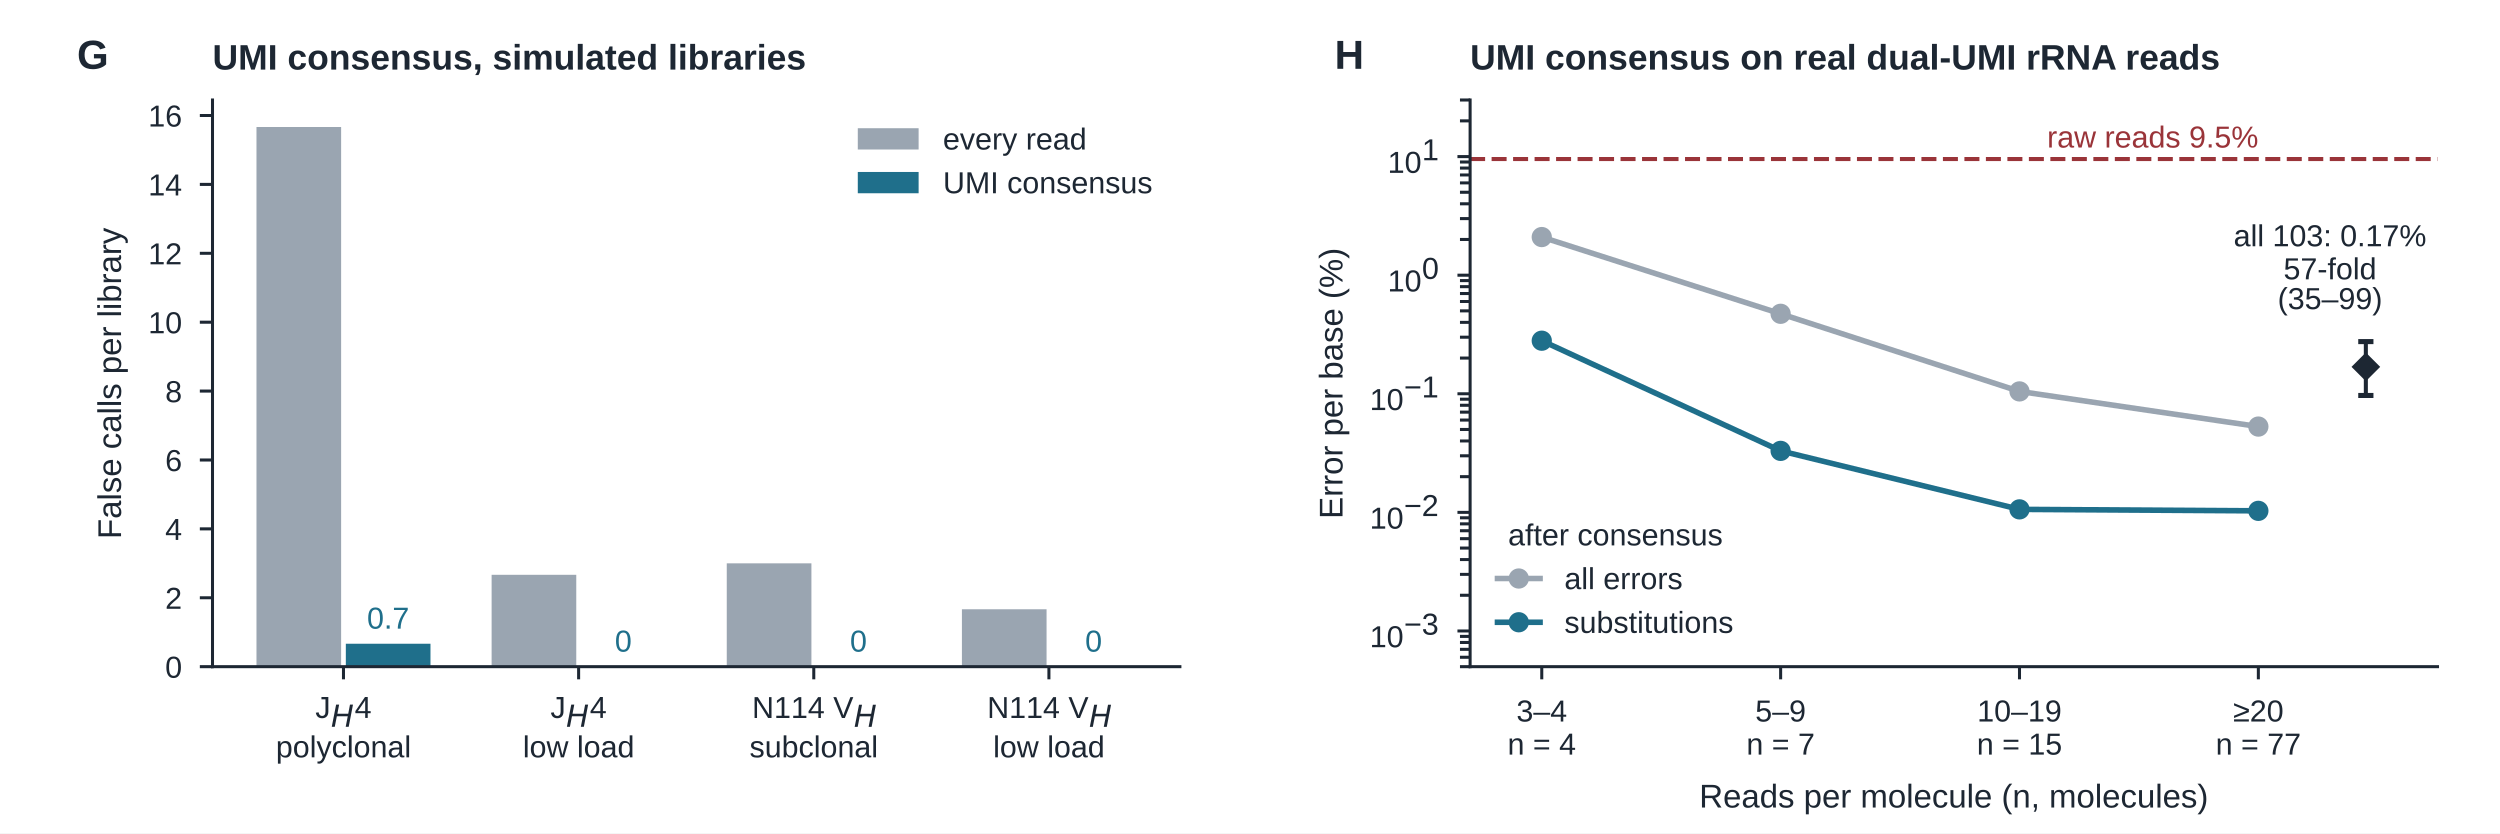
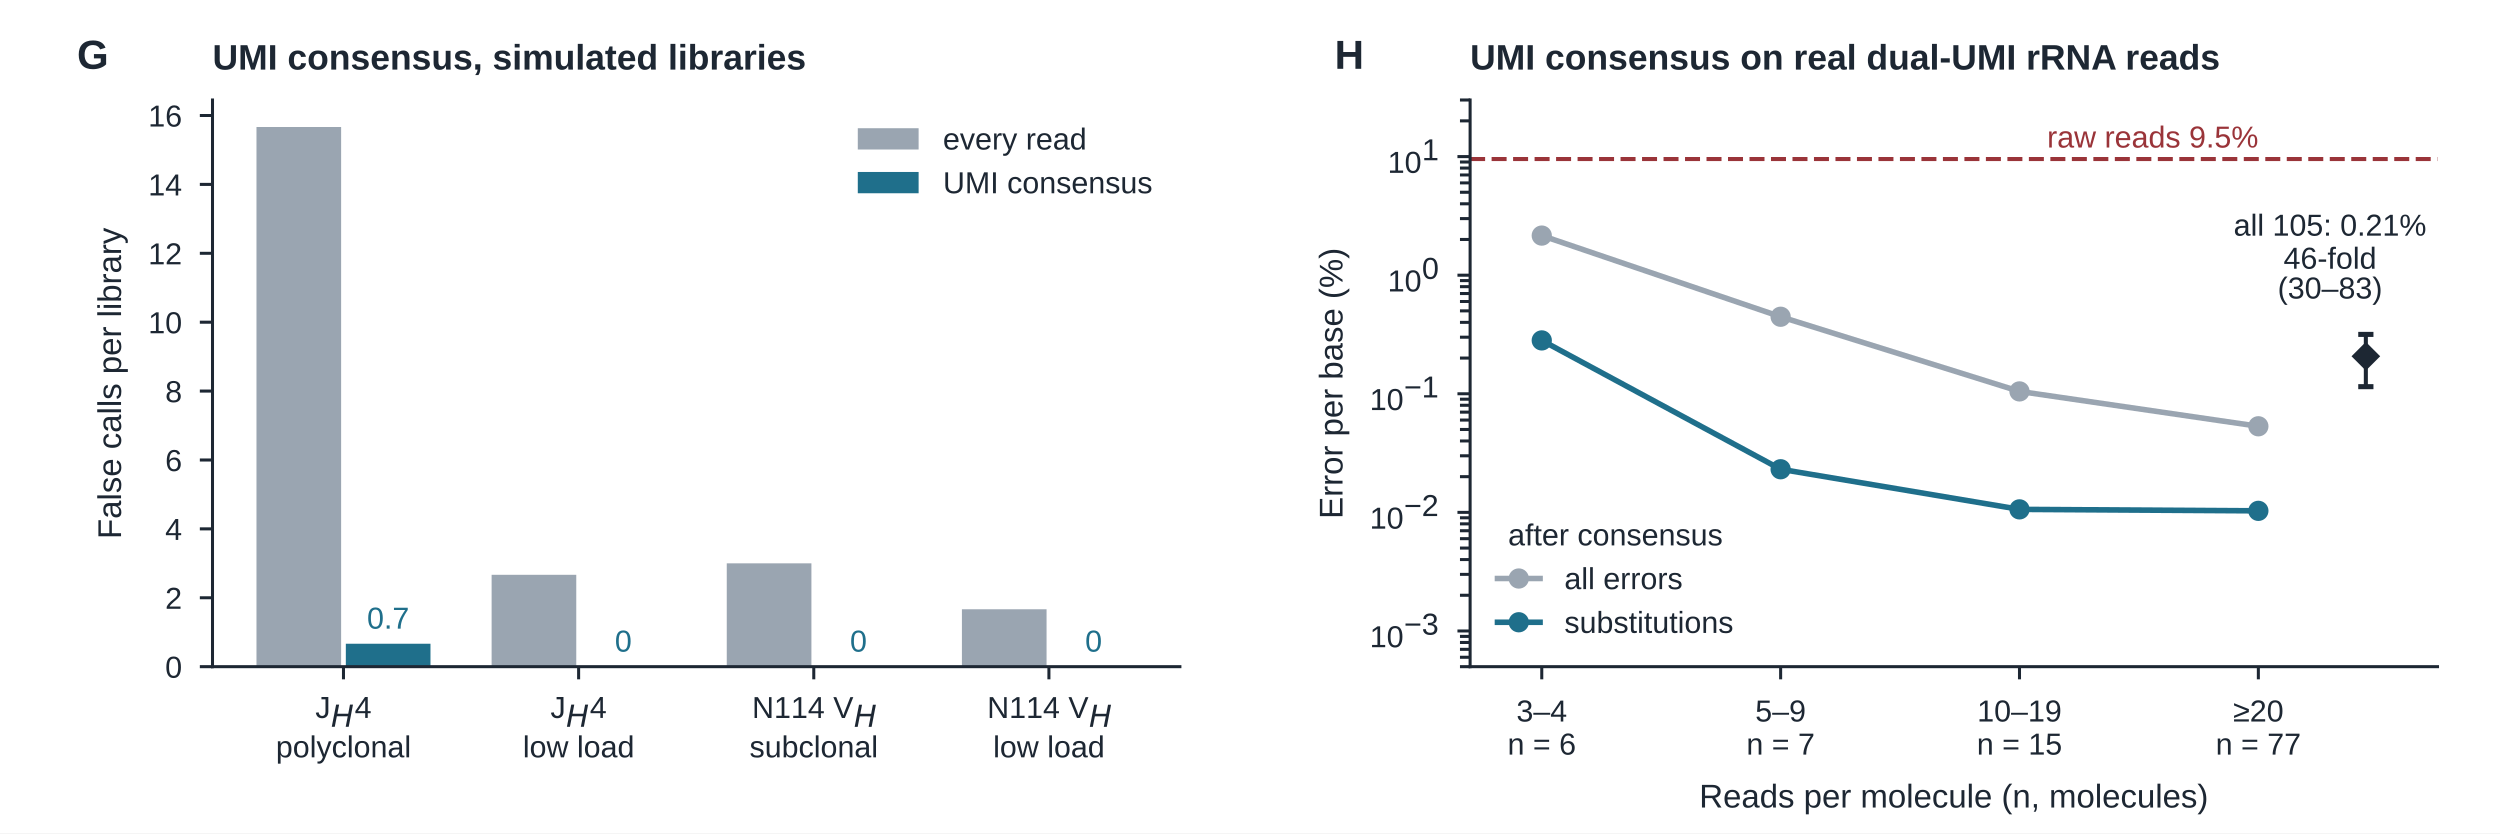
<svg xmlns="http://www.w3.org/2000/svg" xmlns:xlink="http://www.w3.org/1999/xlink" width="493.228pt" height="164.409pt" viewBox="0 0 493.228 164.409" version="1.1">
  <defs>
    <style type="text/css">*{stroke-linejoin: round; stroke-linecap: butt}</style>
  </defs>
  <g id="figure_1">
    <g id="patch_1">
      <path d="M 0 164.409  L 493.228 164.409  L 493.228 0  L 0 0  z " style="fill: #ffffff" />
    </g>
    <g id="axes_1">
      <g id="patch_2">
        <path d="M 41.924 131.528  L 232.782 131.528  L 232.782 19.729  L 41.924 19.729  z " style="fill: #ffffff" />
      </g>
      <g id="patch_3">
-         <path d="M 50.6 131.528  L 67.301 131.528  L 67.301 25.053  L 50.6 25.053  z " clip-path="url(#p002e57f817)" style="fill: #9aa5b1" />
+         <path d="M 50.6 131.528  L 67.301 131.528  L 67.301 25.053  L 50.6 25.053  z " clip-path="url(#pd4073fa8fd)" style="fill: #9aa5b1" />
      </g>
      <g id="patch_4">
-         <path d="M 96.992 131.528  L 113.693 131.528  L 113.693 113.404  L 96.992 113.404  z " clip-path="url(#p002e57f817)" style="fill: #9aa5b1" />
+         <path d="M 96.992 131.528  L 113.693 131.528  L 113.693 113.404  L 96.992 113.404  z " clip-path="url(#pd4073fa8fd)" style="fill: #9aa5b1" />
      </g>
      <g id="patch_5">
-         <path d="M 143.384 131.528  L 160.086 131.528  L 160.086 111.139  L 143.384 111.139  z " clip-path="url(#p002e57f817)" style="fill: #9aa5b1" />
+         <path d="M 143.384 131.528  L 160.086 131.528  L 160.086 111.139  L 143.384 111.139  z " clip-path="url(#pd4073fa8fd)" style="fill: #9aa5b1" />
      </g>
      <g id="patch_6">
-         <path d="M 189.777 131.528  L 206.478 131.528  L 206.478 120.2  L 189.777 120.2  z " clip-path="url(#p002e57f817)" style="fill: #9aa5b1" />
+         <path d="M 189.777 131.528  L 206.478 131.528  L 206.478 120.2  L 189.777 120.2  z " clip-path="url(#pd4073fa8fd)" style="fill: #9aa5b1" />
      </g>
      <g id="patch_7">
-         <path d="M 68.229 131.528  L 84.93 131.528  L 84.93 126.997  L 68.229 126.997  z " clip-path="url(#p002e57f817)" style="fill: #1f6f8b" />
+         <path d="M 68.229 131.528  L 84.93 131.528  L 84.93 126.997  L 68.229 126.997  z " clip-path="url(#pd4073fa8fd)" style="fill: #1f6f8b" />
      </g>
      <g id="patch_8">
-         <path d="M 114.621 131.528  L 131.322 131.528  L 131.322 131.528  L 114.621 131.528  z " clip-path="url(#p002e57f817)" style="fill: #1f6f8b" />
+         <path d="M 114.621 131.528  L 131.322 131.528  L 131.322 131.528  L 114.621 131.528  z " clip-path="url(#pd4073fa8fd)" style="fill: #1f6f8b" />
      </g>
      <g id="patch_9">
-         <path d="M 161.013 131.528  L 177.715 131.528  L 177.715 131.528  L 161.013 131.528  z " clip-path="url(#p002e57f817)" style="fill: #1f6f8b" />
+         <path d="M 161.013 131.528  L 177.715 131.528  L 177.715 131.528  L 161.013 131.528  z " clip-path="url(#pd4073fa8fd)" style="fill: #1f6f8b" />
      </g>
      <g id="patch_10">
-         <path d="M 207.406 131.528  L 224.107 131.528  L 224.107 131.528  L 207.406 131.528  z " clip-path="url(#p002e57f817)" style="fill: #1f6f8b" />
+         <path d="M 207.406 131.528  L 224.107 131.528  L 224.107 131.528  L 207.406 131.528  z " clip-path="url(#pd4073fa8fd)" style="fill: #1f6f8b" />
      </g>
      <g id="matplotlib.axis_1">
        <g id="xtick_1">
          <g id="line2d_1">
            <defs>
-               <path id="me73ae3be91" d="M 0 0  L 0 2.5  " style="stroke: #1d2733; stroke-width: 0.6" />
+               <path id="m85300ca95c" d="M 0 0  L 0 2.5  " style="stroke: #1d2733; stroke-width: 0.6" />
            </defs>
            <g>
-               <use xlink:href="#me73ae3be91" x="67.765" y="131.528" style="fill: #1d2733; stroke: #1d2733; stroke-width: 0.6" />
+               <use xlink:href="#m85300ca95c" x="67.765" y="131.528" style="fill: #1d2733; stroke: #1d2733; stroke-width: 0.6" />
            </g>
          </g>
          <g id="text_1">
            <g style="fill: #1d2733" transform="translate(62.21492 142.3454)">
              <text>
                <tspan x="0" y="-0.703" style="font-size: 6px; font-family: 'Arial'; fill: #1d2733">J</tspan>
                <tspan x="7.758" y="-0.703" style="font-size: 6px; font-family: 'Arial'; fill: #1d2733">4</tspan>
                <tspan x="3.082" y="1.047" style="font-style: oblique; font-size: 6px; font-family: 'DejaVu Sans'; fill: #1d2733">H</tspan>
              </text>
            </g>
            <text style="font-size: 6px; font-family: 'Arial'; fill: #1d2733" transform="translate(54.42383 149.413)">polyclonal</text>
          </g>
        </g>
        <g id="xtick_2">
          <g id="line2d_2">
            <g>
-               <use xlink:href="#me73ae3be91" x="114.157" y="131.528" style="fill: #1d2733; stroke: #1d2733; stroke-width: 0.6" />
+               <use xlink:href="#m85300ca95c" x="114.157" y="131.528" style="fill: #1d2733; stroke: #1d2733; stroke-width: 0.6" />
            </g>
          </g>
          <g id="text_2">
            <g style="fill: #1d2733" transform="translate(108.6072 142.3454)">
              <text>
                <tspan x="0" y="-0.703" style="font-size: 6px; font-family: 'Arial'; fill: #1d2733">J</tspan>
                <tspan x="7.758" y="-0.703" style="font-size: 6px; font-family: 'Arial'; fill: #1d2733">4</tspan>
                <tspan x="3.082" y="1.047" style="font-style: oblique; font-size: 6px; font-family: 'DejaVu Sans'; fill: #1d2733">H</tspan>
              </text>
            </g>
            <text style="font-size: 6px; font-family: 'Arial'; fill: #1d2733" transform="translate(103.151 149.413)">low load</text>
          </g>
        </g>
        <g id="xtick_3">
          <g id="line2d_3">
            <g>
-               <use xlink:href="#me73ae3be91" x="160.55" y="131.528" style="fill: #1d2733; stroke: #1d2733; stroke-width: 0.6" />
+               <use xlink:href="#m85300ca95c" x="160.55" y="131.528" style="fill: #1d2733; stroke: #1d2733; stroke-width: 0.6" />
            </g>
          </g>
          <g id="text_3">
            <g style="fill: #1d2733" transform="translate(148.3695 142.3454)">
              <text>
                <tspan x="0" y="-0.688" style="font-size: 6px; font-family: 'Arial'; fill: #1d2733">N</tspan>
                <tspan x="4.333" y="-0.688" style="font-size: 6px; font-family: 'Arial'; fill: #1d2733">1</tspan>
                <tspan x="7.67" y="-0.688" style="font-size: 6px; font-family: 'Arial'; fill: #1d2733">1</tspan>
                <tspan x="11.007" y="-0.688" style="font-size: 6px; font-family: 'Arial'; fill: #1d2733">4</tspan>
                <tspan x="14.344" y="-0.688" style="font-size: 6px; font-family: 'Arial'; fill: #1d2733"> </tspan>
                <tspan x="16.011" y="-0.688" style="font-size: 6px; font-family: 'Arial'; fill: #1d2733">V</tspan>
                <tspan x="20.095" y="1.062" style="font-style: oblique; font-size: 6px; font-family: 'DejaVu Sans'; fill: #1d2733">H</tspan>
              </text>
            </g>
            <text style="font-size: 6px; font-family: 'Arial'; fill: #1d2733" transform="translate(147.875 149.413)">subclonal</text>
          </g>
        </g>
        <g id="xtick_4">
          <g id="line2d_4">
            <g>
-               <use xlink:href="#me73ae3be91" x="206.942" y="131.528" style="fill: #1d2733; stroke: #1d2733; stroke-width: 0.6" />
+               <use xlink:href="#m85300ca95c" x="206.942" y="131.528" style="fill: #1d2733; stroke: #1d2733; stroke-width: 0.6" />
            </g>
          </g>
          <g id="text_4">
            <g style="fill: #1d2733" transform="translate(194.7618 142.3454)">
              <text>
                <tspan x="0" y="-0.688" style="font-size: 6px; font-family: 'Arial'; fill: #1d2733">N</tspan>
                <tspan x="4.333" y="-0.688" style="font-size: 6px; font-family: 'Arial'; fill: #1d2733">1</tspan>
                <tspan x="7.67" y="-0.688" style="font-size: 6px; font-family: 'Arial'; fill: #1d2733">1</tspan>
                <tspan x="11.007" y="-0.688" style="font-size: 6px; font-family: 'Arial'; fill: #1d2733">4</tspan>
                <tspan x="14.344" y="-0.688" style="font-size: 6px; font-family: 'Arial'; fill: #1d2733"> </tspan>
                <tspan x="16.011" y="-0.688" style="font-size: 6px; font-family: 'Arial'; fill: #1d2733">V</tspan>
                <tspan x="20.095" y="1.062" style="font-style: oblique; font-size: 6px; font-family: 'DejaVu Sans'; fill: #1d2733">H</tspan>
              </text>
            </g>
            <text style="font-size: 6px; font-family: 'Arial'; fill: #1d2733" transform="translate(195.9356 149.413)">low load</text>
          </g>
        </g>
      </g>
      <g id="matplotlib.axis_2">
        <g id="ytick_1">
          <g id="line2d_5">
            <defs>
-               <path id="ma771c8dd0a" d="M 0 0  L -2.5 0  " style="stroke: #1d2733; stroke-width: 0.6" />
+               <path id="m0fcd0ff569" d="M 0 0  L -2.5 0  " style="stroke: #1d2733; stroke-width: 0.6" />
            </defs>
            <g>
-               <use xlink:href="#ma771c8dd0a" x="41.924" y="131.528" style="fill: #1d2733; stroke: #1d2733; stroke-width: 0.6" />
+               <use xlink:href="#m0fcd0ff569" x="41.924" y="131.528" style="fill: #1d2733; stroke: #1d2733; stroke-width: 0.6" />
            </g>
          </g>
          <g id="text_5">
            <text style="font-size: 6px; font-family: 'Arial'; text-anchor: end; fill: #1d2733" x="35.924" y="133.712" transform="rotate(-0 35.92441 133.7116)">0</text>
          </g>
        </g>
        <g id="ytick_2">
          <g id="line2d_6">
            <g>
-               <use xlink:href="#ma771c8dd0a" x="41.924" y="117.935" style="fill: #1d2733; stroke: #1d2733; stroke-width: 0.6" />
+               <use xlink:href="#m0fcd0ff569" x="41.924" y="117.935" style="fill: #1d2733; stroke: #1d2733; stroke-width: 0.6" />
            </g>
          </g>
          <g id="text_6">
            <text style="font-size: 6px; font-family: 'Arial'; text-anchor: end; fill: #1d2733" x="35.924" y="120.119" transform="rotate(-0 35.92441 120.1191)">2</text>
          </g>
        </g>
        <g id="ytick_3">
          <g id="line2d_7">
            <g>
-               <use xlink:href="#ma771c8dd0a" x="41.924" y="104.343" style="fill: #1d2733; stroke: #1d2733; stroke-width: 0.6" />
+               <use xlink:href="#m0fcd0ff569" x="41.924" y="104.343" style="fill: #1d2733; stroke: #1d2733; stroke-width: 0.6" />
            </g>
          </g>
          <g id="text_7">
            <text style="font-size: 6px; font-family: 'Arial'; text-anchor: end; fill: #1d2733" x="35.924" y="106.527" transform="rotate(-0 35.92441 106.5266)">4</text>
          </g>
        </g>
        <g id="ytick_4">
          <g id="line2d_8">
            <g>
-               <use xlink:href="#ma771c8dd0a" x="41.924" y="90.75" style="fill: #1d2733; stroke: #1d2733; stroke-width: 0.6" />
+               <use xlink:href="#m0fcd0ff569" x="41.924" y="90.75" style="fill: #1d2733; stroke: #1d2733; stroke-width: 0.6" />
            </g>
          </g>
          <g id="text_8">
            <text style="font-size: 6px; font-family: 'Arial'; text-anchor: end; fill: #1d2733" x="35.924" y="92.934" transform="rotate(-0 35.92441 92.9341)">6</text>
          </g>
        </g>
        <g id="ytick_5">
          <g id="line2d_9">
            <g>
-               <use xlink:href="#ma771c8dd0a" x="41.924" y="77.158" style="fill: #1d2733; stroke: #1d2733; stroke-width: 0.6" />
+               <use xlink:href="#m0fcd0ff569" x="41.924" y="77.158" style="fill: #1d2733; stroke: #1d2733; stroke-width: 0.6" />
            </g>
          </g>
          <g id="text_9">
            <text style="font-size: 6px; font-family: 'Arial'; text-anchor: end; fill: #1d2733" x="35.924" y="79.342" transform="rotate(-0 35.92441 79.34159)">8</text>
          </g>
        </g>
        <g id="ytick_6">
          <g id="line2d_10">
            <g>
-               <use xlink:href="#ma771c8dd0a" x="41.924" y="63.565" style="fill: #1d2733; stroke: #1d2733; stroke-width: 0.6" />
+               <use xlink:href="#m0fcd0ff569" x="41.924" y="63.565" style="fill: #1d2733; stroke: #1d2733; stroke-width: 0.6" />
            </g>
          </g>
          <g id="text_10">
            <text style="font-size: 6px; font-family: 'Arial'; text-anchor: end; fill: #1d2733" x="35.924" y="65.749" transform="rotate(-0 35.92441 65.74907)">10</text>
          </g>
        </g>
        <g id="ytick_7">
          <g id="line2d_11">
            <g>
-               <use xlink:href="#ma771c8dd0a" x="41.924" y="49.972" style="fill: #1d2733; stroke: #1d2733; stroke-width: 0.6" />
+               <use xlink:href="#m0fcd0ff569" x="41.924" y="49.972" style="fill: #1d2733; stroke: #1d2733; stroke-width: 0.6" />
            </g>
          </g>
          <g id="text_11">
            <text style="font-size: 6px; font-family: 'Arial'; text-anchor: end; fill: #1d2733" x="35.924" y="52.157" transform="rotate(-0 35.92441 52.15656)">12</text>
          </g>
        </g>
        <g id="ytick_8">
          <g id="line2d_12">
            <g>
-               <use xlink:href="#ma771c8dd0a" x="41.924" y="36.38" style="fill: #1d2733; stroke: #1d2733; stroke-width: 0.6" />
+               <use xlink:href="#m0fcd0ff569" x="41.924" y="36.38" style="fill: #1d2733; stroke: #1d2733; stroke-width: 0.6" />
            </g>
          </g>
          <g id="text_12">
            <text style="font-size: 6px; font-family: 'Arial'; text-anchor: end; fill: #1d2733" x="35.924" y="38.564" transform="rotate(-0 35.92441 38.56405)">14</text>
          </g>
        </g>
        <g id="ytick_9">
          <g id="line2d_13">
            <g>
-               <use xlink:href="#ma771c8dd0a" x="41.924" y="22.787" style="fill: #1d2733; stroke: #1d2733; stroke-width: 0.6" />
+               <use xlink:href="#m0fcd0ff569" x="41.924" y="22.787" style="fill: #1d2733; stroke: #1d2733; stroke-width: 0.6" />
            </g>
          </g>
          <g id="text_13">
            <text style="font-size: 6px; font-family: 'Arial'; text-anchor: end; fill: #1d2733" x="35.924" y="24.972" transform="rotate(-0 35.92441 24.97153)">16</text>
          </g>
        </g>
        <g id="text_14">
          <text style="font-size: 6.5px; font-family: 'Arial'; text-anchor: middle; fill: #1d2733" x="23.883" y="75.628" transform="rotate(-90 23.88324 75.62835)">False calls per library</text>
        </g>
      </g>
      <g id="patch_11">
        <path d="M 41.924 131.528  L 41.924 19.729  " style="fill: none; stroke: #1d2733; stroke-width: 0.6; stroke-linejoin: miter; stroke-linecap: square" />
      </g>
      <g id="patch_12">
        <path d="M 41.924 131.528  L 232.782 131.528  " style="fill: none; stroke: #1d2733; stroke-width: 0.6; stroke-linejoin: miter; stroke-linecap: square" />
      </g>
      <g id="text_15">
        <text style="font-size: 6px; font-family: 'Arial'; text-anchor: middle; fill: #1f6f8b" x="76.579" y="124.035" transform="rotate(-0 76.57946 124.035)">0.7</text>
      </g>
      <g id="text_16">
        <text style="font-size: 6px; font-family: 'Arial'; text-anchor: middle; fill: #1f6f8b" x="122.972" y="128.566" transform="rotate(-0 122.9718 128.5658)">0</text>
      </g>
      <g id="text_17">
        <text style="font-size: 6px; font-family: 'Arial'; text-anchor: middle; fill: #1f6f8b" x="169.364" y="128.566" transform="rotate(-0 169.3641 128.5658)">0</text>
      </g>
      <g id="text_18">
        <text style="font-size: 6px; font-family: 'Arial'; text-anchor: middle; fill: #1f6f8b" x="215.756" y="128.566" transform="rotate(-0 215.7564 128.5658)">0</text>
      </g>
      <g id="text_19">
        <text style="font-weight: 700; font-size: 8px; font-family: 'Arial'; text-anchor: start; fill: #1d2733" x="15.204" y="13.574" transform="rotate(-0 15.2043 13.5736)">G</text>
      </g>
      <g id="text_20">
        <text style="font-weight: 700; font-size: 7px; font-family: 'Arial'; text-anchor: start; fill: #1d2733" x="41.924" y="13.729" transform="rotate(-0 41.92441 13.72913)">UMI consensus, simulated libraries</text>
      </g>
      <g id="legend_1">
        <g id="patch_13">
          <path d="M 169.235 29.497  L 181.235 29.497  L 181.235 25.297  L 169.235 25.297  z " style="fill: #9aa5b1" />
        </g>
        <g id="text_21">
          <text style="font-size: 6px; font-family: 'Arial'; text-anchor: start; fill: #1d2733" x="186.035" y="29.497" transform="rotate(-0 186.0348 29.4973)">every read</text>
        </g>
        <g id="patch_14">
          <path d="M 169.235 38.128  L 181.235 38.128  L 181.235 33.928  L 169.235 33.928  z " style="fill: #1f6f8b" />
        </g>
        <g id="text_22">
          <text style="font-size: 6px; font-family: 'Arial'; text-anchor: start; fill: #1d2733" x="186.035" y="38.128" transform="rotate(-0 186.0348 38.12827)">UMI consensus</text>
        </g>
      </g>
    </g>
    <g id="axes_2">
      <g id="patch_15">
        <path d="M 290.04 131.528  L 480.898 131.528  L 480.898 19.729  L 290.04 19.729  z " style="fill: #ffffff" />
      </g>
      <g id="matplotlib.axis_3">
        <g id="xtick_5">
          <g id="line2d_14">
            <g>
-               <use xlink:href="#me73ae3be91" x="304.177" y="131.528" style="fill: #1d2733; stroke: #1d2733; stroke-width: 0.6" />
+               <use xlink:href="#m85300ca95c" x="304.177" y="131.528" style="fill: #1d2733; stroke: #1d2733; stroke-width: 0.6" />
            </g>
          </g>
          <g id="text_23">
            <text style="font-size: 6px; font-family: 'Arial'; fill: #1d2733" transform="translate(299.1725 142.3454)">3–4</text>
-             <text style="font-size: 6px; font-family: 'Arial'; fill: #1d2733" transform="translate(297.4217 148.8757)">n = 4</text>
+             <text style="font-size: 6px; font-family: 'Arial'; fill: #1d2733" transform="translate(297.4217 148.8757)">n = 6</text>
          </g>
        </g>
        <g id="xtick_6">
          <g id="line2d_15">
            <g>
-               <use xlink:href="#me73ae3be91" x="351.303" y="131.528" style="fill: #1d2733; stroke: #1d2733; stroke-width: 0.6" />
+               <use xlink:href="#m85300ca95c" x="351.303" y="131.528" style="fill: #1d2733; stroke: #1d2733; stroke-width: 0.6" />
            </g>
          </g>
          <g id="text_24">
            <text style="font-size: 6px; font-family: 'Arial'; fill: #1d2733" transform="translate(346.2979 142.3454)">5–9</text>
            <text style="font-size: 6px; font-family: 'Arial'; fill: #1d2733" transform="translate(344.5471 148.8757)">n = 7</text>
          </g>
        </g>
        <g id="xtick_7">
          <g id="line2d_16">
            <g>
-               <use xlink:href="#me73ae3be91" x="398.428" y="131.528" style="fill: #1d2733; stroke: #1d2733; stroke-width: 0.6" />
+               <use xlink:href="#m85300ca95c" x="398.428" y="131.528" style="fill: #1d2733; stroke: #1d2733; stroke-width: 0.6" />
            </g>
          </g>
          <g id="text_25">
            <text style="font-size: 6px; font-family: 'Arial'; fill: #1d2733" transform="translate(390.0868 142.3454)">10–19</text>
            <text style="font-size: 6px; font-family: 'Arial'; fill: #1d2733" transform="translate(390.0043 148.8757)">n = 15</text>
          </g>
        </g>
        <g id="xtick_8">
          <g id="line2d_17">
            <g>
-               <use xlink:href="#me73ae3be91" x="445.554" y="131.528" style="fill: #1d2733; stroke: #1d2733; stroke-width: 0.6" />
+               <use xlink:href="#m85300ca95c" x="445.554" y="131.528" style="fill: #1d2733; stroke: #1d2733; stroke-width: 0.6" />
            </g>
          </g>
          <g id="text_26">
            <text style="font-size: 6px; font-family: 'Arial'; fill: #1d2733" transform="translate(440.5703 142.3454)">≥20</text>
            <text style="font-size: 6px; font-family: 'Arial'; fill: #1d2733" transform="translate(437.1297 148.8757)">n = 77</text>
          </g>
        </g>
        <g id="text_27">
          <text style="font-size: 6.5px; font-family: 'Arial'; text-anchor: middle; fill: #1d2733" x="385.469" y="159.32" transform="rotate(-0 385.4687 159.3203)">Reads per molecule (n, molecules)</text>
        </g>
      </g>
      <g id="matplotlib.axis_4">
        <g id="ytick_10">
          <g id="line2d_18">
            <g>
-               <use xlink:href="#ma771c8dd0a" x="290.04" y="124.484" style="fill: #1d2733; stroke: #1d2733; stroke-width: 0.6" />
+               <use xlink:href="#m0fcd0ff569" x="290.04" y="124.484" style="fill: #1d2733; stroke: #1d2733; stroke-width: 0.6" />
            </g>
          </g>
          <g id="text_28">
            <g style="fill: #1d2733" transform="translate(270.2397 127.9041)">
              <text>
                <tspan x="0" y="-0.209" style="font-size: 6px; font-family: 'Arial'; fill: #1d2733">1</tspan>
                <tspan x="3.337" y="-0.209" style="font-size: 6px; font-family: 'Arial'; fill: #1d2733">0</tspan>
                <tspan x="6.756" y="-2.688" style="font-size: 6px; font-family: 'Arial'; fill: #1d2733">−</tspan>
                <tspan x="10.26" y="-2.688" style="font-size: 6px; font-family: 'Arial'; fill: #1d2733">3</tspan>
              </text>
            </g>
          </g>
        </g>
        <g id="ytick_11">
          <g id="line2d_19">
            <g>
-               <use xlink:href="#ma771c8dd0a" x="290.04" y="101.086" style="fill: #1d2733; stroke: #1d2733; stroke-width: 0.6" />
+               <use xlink:href="#m0fcd0ff569" x="290.04" y="101.086" style="fill: #1d2733; stroke: #1d2733; stroke-width: 0.6" />
            </g>
          </g>
          <g id="text_29">
            <g style="fill: #1d2733" transform="translate(270.2397 104.5063)">
              <text>
                <tspan x="0" y="-0.209" style="font-size: 6px; font-family: 'Arial'; fill: #1d2733">1</tspan>
                <tspan x="3.337" y="-0.209" style="font-size: 6px; font-family: 'Arial'; fill: #1d2733">0</tspan>
                <tspan x="6.756" y="-2.688" style="font-size: 6px; font-family: 'Arial'; fill: #1d2733">−</tspan>
                <tspan x="10.26" y="-2.688" style="font-size: 6px; font-family: 'Arial'; fill: #1d2733">2</tspan>
              </text>
            </g>
          </g>
        </g>
        <g id="ytick_12">
          <g id="line2d_20">
            <g>
-               <use xlink:href="#ma771c8dd0a" x="290.04" y="77.688" style="fill: #1d2733; stroke: #1d2733; stroke-width: 0.6" />
+               <use xlink:href="#m0fcd0ff569" x="290.04" y="77.688" style="fill: #1d2733; stroke: #1d2733; stroke-width: 0.6" />
            </g>
          </g>
          <g id="text_30">
            <g style="fill: #1d2733" transform="translate(270.2397 81.10842)">
              <text>
                <tspan x="0" y="-0.209" style="font-size: 6px; font-family: 'Arial'; fill: #1d2733">1</tspan>
                <tspan x="3.337" y="-0.209" style="font-size: 6px; font-family: 'Arial'; fill: #1d2733">0</tspan>
                <tspan x="6.756" y="-2.688" style="font-size: 6px; font-family: 'Arial'; fill: #1d2733">−</tspan>
                <tspan x="10.26" y="-2.688" style="font-size: 6px; font-family: 'Arial'; fill: #1d2733">1</tspan>
              </text>
            </g>
          </g>
        </g>
        <g id="ytick_13">
          <g id="line2d_21">
            <g>
-               <use xlink:href="#ma771c8dd0a" x="290.04" y="54.291" style="fill: #1d2733; stroke: #1d2733; stroke-width: 0.6" />
+               <use xlink:href="#m0fcd0ff569" x="290.04" y="54.291" style="fill: #1d2733; stroke: #1d2733; stroke-width: 0.6" />
            </g>
          </g>
          <g id="text_31">
            <g style="fill: #1d2733" transform="translate(273.7797 57.71058)">
              <text>
                <tspan x="0" y="-0.209" style="font-size: 6px; font-family: 'Arial'; fill: #1d2733">1</tspan>
                <tspan x="3.337" y="-0.209" style="font-size: 6px; font-family: 'Arial'; fill: #1d2733">0</tspan>
                <tspan x="6.756" y="-2.688" style="font-size: 6px; font-family: 'Arial'; fill: #1d2733">0</tspan>
              </text>
            </g>
          </g>
        </g>
        <g id="ytick_14">
          <g id="line2d_22">
            <g>
-               <use xlink:href="#ma771c8dd0a" x="290.04" y="30.893" style="fill: #1d2733; stroke: #1d2733; stroke-width: 0.6" />
+               <use xlink:href="#m0fcd0ff569" x="290.04" y="30.893" style="fill: #1d2733; stroke: #1d2733; stroke-width: 0.6" />
            </g>
          </g>
          <g id="text_32">
            <g style="fill: #1d2733" transform="translate(273.7797 34.31274)">
              <text>
                <tspan x="0" y="-0.209" style="font-size: 6px; font-family: 'Arial'; fill: #1d2733">1</tspan>
                <tspan x="3.337" y="-0.209" style="font-size: 6px; font-family: 'Arial'; fill: #1d2733">0</tspan>
                <tspan x="6.756" y="-2.688" style="font-size: 6px; font-family: 'Arial'; fill: #1d2733">1</tspan>
              </text>
            </g>
          </g>
        </g>
        <g id="ytick_15">
          <g id="line2d_23">
            <defs>
-               <path id="m73a8eb8e5b" d="M 0 0  L -2 0  " style="stroke: #1d2733; stroke-width: 0.6" />
+               <path id="m651e8ed8c0" d="M 0 0  L -2 0  " style="stroke: #1d2733; stroke-width: 0.6" />
            </defs>
            <g>
-               <use xlink:href="#m73a8eb8e5b" x="290.04" y="131.528" style="fill: #1d2733; stroke: #1d2733; stroke-width: 0.6" />
+               <use xlink:href="#m651e8ed8c0" x="290.04" y="131.528" style="fill: #1d2733; stroke: #1d2733; stroke-width: 0.6" />
            </g>
          </g>
        </g>
        <g id="ytick_16">
          <g id="line2d_24">
            <g>
-               <use xlink:href="#m73a8eb8e5b" x="290.04" y="129.675" style="fill: #1d2733; stroke: #1d2733; stroke-width: 0.6" />
+               <use xlink:href="#m651e8ed8c0" x="290.04" y="129.675" style="fill: #1d2733; stroke: #1d2733; stroke-width: 0.6" />
            </g>
          </g>
        </g>
        <g id="ytick_17">
          <g id="line2d_25">
            <g>
-               <use xlink:href="#m73a8eb8e5b" x="290.04" y="128.108" style="fill: #1d2733; stroke: #1d2733; stroke-width: 0.6" />
+               <use xlink:href="#m651e8ed8c0" x="290.04" y="128.108" style="fill: #1d2733; stroke: #1d2733; stroke-width: 0.6" />
            </g>
          </g>
        </g>
        <g id="ytick_18">
          <g id="line2d_26">
            <g>
-               <use xlink:href="#m73a8eb8e5b" x="290.04" y="126.752" style="fill: #1d2733; stroke: #1d2733; stroke-width: 0.6" />
+               <use xlink:href="#m651e8ed8c0" x="290.04" y="126.752" style="fill: #1d2733; stroke: #1d2733; stroke-width: 0.6" />
            </g>
          </g>
        </g>
        <g id="ytick_19">
          <g id="line2d_27">
            <g>
-               <use xlink:href="#m73a8eb8e5b" x="290.04" y="125.555" style="fill: #1d2733; stroke: #1d2733; stroke-width: 0.6" />
+               <use xlink:href="#m651e8ed8c0" x="290.04" y="125.555" style="fill: #1d2733; stroke: #1d2733; stroke-width: 0.6" />
            </g>
          </g>
        </g>
        <g id="ytick_20">
          <g id="line2d_28">
            <g>
-               <use xlink:href="#m73a8eb8e5b" x="290.04" y="117.441" style="fill: #1d2733; stroke: #1d2733; stroke-width: 0.6" />
+               <use xlink:href="#m651e8ed8c0" x="290.04" y="117.441" style="fill: #1d2733; stroke: #1d2733; stroke-width: 0.6" />
            </g>
          </g>
        </g>
        <g id="ytick_21">
          <g id="line2d_29">
            <g>
-               <use xlink:href="#m73a8eb8e5b" x="290.04" y="113.32" style="fill: #1d2733; stroke: #1d2733; stroke-width: 0.6" />
+               <use xlink:href="#m651e8ed8c0" x="290.04" y="113.32" style="fill: #1d2733; stroke: #1d2733; stroke-width: 0.6" />
            </g>
          </g>
        </g>
        <g id="ytick_22">
          <g id="line2d_30">
            <g>
-               <use xlink:href="#m73a8eb8e5b" x="290.04" y="110.397" style="fill: #1d2733; stroke: #1d2733; stroke-width: 0.6" />
+               <use xlink:href="#m651e8ed8c0" x="290.04" y="110.397" style="fill: #1d2733; stroke: #1d2733; stroke-width: 0.6" />
            </g>
          </g>
        </g>
        <g id="ytick_23">
          <g id="line2d_31">
            <g>
-               <use xlink:href="#m73a8eb8e5b" x="290.04" y="108.13" style="fill: #1d2733; stroke: #1d2733; stroke-width: 0.6" />
+               <use xlink:href="#m651e8ed8c0" x="290.04" y="108.13" style="fill: #1d2733; stroke: #1d2733; stroke-width: 0.6" />
            </g>
          </g>
        </g>
        <g id="ytick_24">
          <g id="line2d_32">
            <g>
-               <use xlink:href="#m73a8eb8e5b" x="290.04" y="106.277" style="fill: #1d2733; stroke: #1d2733; stroke-width: 0.6" />
+               <use xlink:href="#m651e8ed8c0" x="290.04" y="106.277" style="fill: #1d2733; stroke: #1d2733; stroke-width: 0.6" />
            </g>
          </g>
        </g>
        <g id="ytick_25">
          <g id="line2d_33">
            <g>
-               <use xlink:href="#m73a8eb8e5b" x="290.04" y="104.711" style="fill: #1d2733; stroke: #1d2733; stroke-width: 0.6" />
+               <use xlink:href="#m651e8ed8c0" x="290.04" y="104.711" style="fill: #1d2733; stroke: #1d2733; stroke-width: 0.6" />
            </g>
          </g>
        </g>
        <g id="ytick_26">
          <g id="line2d_34">
            <g>
-               <use xlink:href="#m73a8eb8e5b" x="290.04" y="103.354" style="fill: #1d2733; stroke: #1d2733; stroke-width: 0.6" />
+               <use xlink:href="#m651e8ed8c0" x="290.04" y="103.354" style="fill: #1d2733; stroke: #1d2733; stroke-width: 0.6" />
            </g>
          </g>
        </g>
        <g id="ytick_27">
          <g id="line2d_35">
            <g>
-               <use xlink:href="#m73a8eb8e5b" x="290.04" y="102.157" style="fill: #1d2733; stroke: #1d2733; stroke-width: 0.6" />
+               <use xlink:href="#m651e8ed8c0" x="290.04" y="102.157" style="fill: #1d2733; stroke: #1d2733; stroke-width: 0.6" />
            </g>
          </g>
        </g>
        <g id="ytick_28">
          <g id="line2d_36">
            <g>
-               <use xlink:href="#m73a8eb8e5b" x="290.04" y="94.043" style="fill: #1d2733; stroke: #1d2733; stroke-width: 0.6" />
+               <use xlink:href="#m651e8ed8c0" x="290.04" y="94.043" style="fill: #1d2733; stroke: #1d2733; stroke-width: 0.6" />
            </g>
          </g>
        </g>
        <g id="ytick_29">
          <g id="line2d_37">
            <g>
-               <use xlink:href="#m73a8eb8e5b" x="290.04" y="89.923" style="fill: #1d2733; stroke: #1d2733; stroke-width: 0.6" />
+               <use xlink:href="#m651e8ed8c0" x="290.04" y="89.923" style="fill: #1d2733; stroke: #1d2733; stroke-width: 0.6" />
            </g>
          </g>
        </g>
        <g id="ytick_30">
          <g id="line2d_38">
            <g>
-               <use xlink:href="#m73a8eb8e5b" x="290.04" y="86.999" style="fill: #1d2733; stroke: #1d2733; stroke-width: 0.6" />
+               <use xlink:href="#m651e8ed8c0" x="290.04" y="86.999" style="fill: #1d2733; stroke: #1d2733; stroke-width: 0.6" />
            </g>
          </g>
        </g>
        <g id="ytick_31">
          <g id="line2d_39">
            <g>
-               <use xlink:href="#m73a8eb8e5b" x="290.04" y="84.732" style="fill: #1d2733; stroke: #1d2733; stroke-width: 0.6" />
+               <use xlink:href="#m651e8ed8c0" x="290.04" y="84.732" style="fill: #1d2733; stroke: #1d2733; stroke-width: 0.6" />
            </g>
          </g>
        </g>
        <g id="ytick_32">
          <g id="line2d_40">
            <g>
-               <use xlink:href="#m73a8eb8e5b" x="290.04" y="82.879" style="fill: #1d2733; stroke: #1d2733; stroke-width: 0.6" />
+               <use xlink:href="#m651e8ed8c0" x="290.04" y="82.879" style="fill: #1d2733; stroke: #1d2733; stroke-width: 0.6" />
            </g>
          </g>
        </g>
        <g id="ytick_33">
          <g id="line2d_41">
            <g>
-               <use xlink:href="#m73a8eb8e5b" x="290.04" y="81.313" style="fill: #1d2733; stroke: #1d2733; stroke-width: 0.6" />
+               <use xlink:href="#m651e8ed8c0" x="290.04" y="81.313" style="fill: #1d2733; stroke: #1d2733; stroke-width: 0.6" />
            </g>
          </g>
        </g>
        <g id="ytick_34">
          <g id="line2d_42">
            <g>
-               <use xlink:href="#m73a8eb8e5b" x="290.04" y="79.956" style="fill: #1d2733; stroke: #1d2733; stroke-width: 0.6" />
+               <use xlink:href="#m651e8ed8c0" x="290.04" y="79.956" style="fill: #1d2733; stroke: #1d2733; stroke-width: 0.6" />
            </g>
          </g>
        </g>
        <g id="ytick_35">
          <g id="line2d_43">
            <g>
-               <use xlink:href="#m73a8eb8e5b" x="290.04" y="78.759" style="fill: #1d2733; stroke: #1d2733; stroke-width: 0.6" />
+               <use xlink:href="#m651e8ed8c0" x="290.04" y="78.759" style="fill: #1d2733; stroke: #1d2733; stroke-width: 0.6" />
            </g>
          </g>
        </g>
        <g id="ytick_36">
          <g id="line2d_44">
            <g>
-               <use xlink:href="#m73a8eb8e5b" x="290.04" y="70.645" style="fill: #1d2733; stroke: #1d2733; stroke-width: 0.6" />
+               <use xlink:href="#m651e8ed8c0" x="290.04" y="70.645" style="fill: #1d2733; stroke: #1d2733; stroke-width: 0.6" />
            </g>
          </g>
        </g>
        <g id="ytick_37">
          <g id="line2d_45">
            <g>
-               <use xlink:href="#m73a8eb8e5b" x="290.04" y="66.525" style="fill: #1d2733; stroke: #1d2733; stroke-width: 0.6" />
+               <use xlink:href="#m651e8ed8c0" x="290.04" y="66.525" style="fill: #1d2733; stroke: #1d2733; stroke-width: 0.6" />
            </g>
          </g>
        </g>
        <g id="ytick_38">
          <g id="line2d_46">
            <g>
-               <use xlink:href="#m73a8eb8e5b" x="290.04" y="63.602" style="fill: #1d2733; stroke: #1d2733; stroke-width: 0.6" />
+               <use xlink:href="#m651e8ed8c0" x="290.04" y="63.602" style="fill: #1d2733; stroke: #1d2733; stroke-width: 0.6" />
            </g>
          </g>
        </g>
        <g id="ytick_39">
          <g id="line2d_47">
            <g>
-               <use xlink:href="#m73a8eb8e5b" x="290.04" y="61.334" style="fill: #1d2733; stroke: #1d2733; stroke-width: 0.6" />
+               <use xlink:href="#m651e8ed8c0" x="290.04" y="61.334" style="fill: #1d2733; stroke: #1d2733; stroke-width: 0.6" />
            </g>
          </g>
        </g>
        <g id="ytick_40">
          <g id="line2d_48">
            <g>
-               <use xlink:href="#m73a8eb8e5b" x="290.04" y="59.481" style="fill: #1d2733; stroke: #1d2733; stroke-width: 0.6" />
+               <use xlink:href="#m651e8ed8c0" x="290.04" y="59.481" style="fill: #1d2733; stroke: #1d2733; stroke-width: 0.6" />
            </g>
          </g>
        </g>
        <g id="ytick_41">
          <g id="line2d_49">
            <g>
-               <use xlink:href="#m73a8eb8e5b" x="290.04" y="57.915" style="fill: #1d2733; stroke: #1d2733; stroke-width: 0.6" />
+               <use xlink:href="#m651e8ed8c0" x="290.04" y="57.915" style="fill: #1d2733; stroke: #1d2733; stroke-width: 0.6" />
            </g>
          </g>
        </g>
        <g id="ytick_42">
          <g id="line2d_50">
            <g>
-               <use xlink:href="#m73a8eb8e5b" x="290.04" y="56.558" style="fill: #1d2733; stroke: #1d2733; stroke-width: 0.6" />
+               <use xlink:href="#m651e8ed8c0" x="290.04" y="56.558" style="fill: #1d2733; stroke: #1d2733; stroke-width: 0.6" />
            </g>
          </g>
        </g>
        <g id="ytick_43">
          <g id="line2d_51">
            <g>
-               <use xlink:href="#m73a8eb8e5b" x="290.04" y="55.361" style="fill: #1d2733; stroke: #1d2733; stroke-width: 0.6" />
+               <use xlink:href="#m651e8ed8c0" x="290.04" y="55.361" style="fill: #1d2733; stroke: #1d2733; stroke-width: 0.6" />
            </g>
          </g>
        </g>
        <g id="ytick_44">
          <g id="line2d_52">
            <g>
-               <use xlink:href="#m73a8eb8e5b" x="290.04" y="47.247" style="fill: #1d2733; stroke: #1d2733; stroke-width: 0.6" />
+               <use xlink:href="#m651e8ed8c0" x="290.04" y="47.247" style="fill: #1d2733; stroke: #1d2733; stroke-width: 0.6" />
            </g>
          </g>
        </g>
        <g id="ytick_45">
          <g id="line2d_53">
            <g>
-               <use xlink:href="#m73a8eb8e5b" x="290.04" y="43.127" style="fill: #1d2733; stroke: #1d2733; stroke-width: 0.6" />
+               <use xlink:href="#m651e8ed8c0" x="290.04" y="43.127" style="fill: #1d2733; stroke: #1d2733; stroke-width: 0.6" />
            </g>
          </g>
        </g>
        <g id="ytick_46">
          <g id="line2d_54">
            <g>
-               <use xlink:href="#m73a8eb8e5b" x="290.04" y="40.204" style="fill: #1d2733; stroke: #1d2733; stroke-width: 0.6" />
+               <use xlink:href="#m651e8ed8c0" x="290.04" y="40.204" style="fill: #1d2733; stroke: #1d2733; stroke-width: 0.6" />
            </g>
          </g>
        </g>
        <g id="ytick_47">
          <g id="line2d_55">
            <g>
-               <use xlink:href="#m73a8eb8e5b" x="290.04" y="37.936" style="fill: #1d2733; stroke: #1d2733; stroke-width: 0.6" />
+               <use xlink:href="#m651e8ed8c0" x="290.04" y="37.936" style="fill: #1d2733; stroke: #1d2733; stroke-width: 0.6" />
            </g>
          </g>
        </g>
        <g id="ytick_48">
          <g id="line2d_56">
            <g>
-               <use xlink:href="#m73a8eb8e5b" x="290.04" y="36.084" style="fill: #1d2733; stroke: #1d2733; stroke-width: 0.6" />
+               <use xlink:href="#m651e8ed8c0" x="290.04" y="36.084" style="fill: #1d2733; stroke: #1d2733; stroke-width: 0.6" />
            </g>
          </g>
        </g>
        <g id="ytick_49">
          <g id="line2d_57">
            <g>
-               <use xlink:href="#m73a8eb8e5b" x="290.04" y="34.517" style="fill: #1d2733; stroke: #1d2733; stroke-width: 0.6" />
+               <use xlink:href="#m651e8ed8c0" x="290.04" y="34.517" style="fill: #1d2733; stroke: #1d2733; stroke-width: 0.6" />
            </g>
          </g>
        </g>
        <g id="ytick_50">
          <g id="line2d_58">
            <g>
-               <use xlink:href="#m73a8eb8e5b" x="290.04" y="33.16" style="fill: #1d2733; stroke: #1d2733; stroke-width: 0.6" />
+               <use xlink:href="#m651e8ed8c0" x="290.04" y="33.16" style="fill: #1d2733; stroke: #1d2733; stroke-width: 0.6" />
            </g>
          </g>
        </g>
        <g id="ytick_51">
          <g id="line2d_59">
            <g>
-               <use xlink:href="#m73a8eb8e5b" x="290.04" y="31.963" style="fill: #1d2733; stroke: #1d2733; stroke-width: 0.6" />
+               <use xlink:href="#m651e8ed8c0" x="290.04" y="31.963" style="fill: #1d2733; stroke: #1d2733; stroke-width: 0.6" />
            </g>
          </g>
        </g>
        <g id="ytick_52">
          <g id="line2d_60">
            <g>
-               <use xlink:href="#m73a8eb8e5b" x="290.04" y="23.849" style="fill: #1d2733; stroke: #1d2733; stroke-width: 0.6" />
+               <use xlink:href="#m651e8ed8c0" x="290.04" y="23.849" style="fill: #1d2733; stroke: #1d2733; stroke-width: 0.6" />
            </g>
          </g>
        </g>
        <g id="ytick_53">
          <g id="line2d_61">
            <g>
-               <use xlink:href="#m73a8eb8e5b" x="290.04" y="19.729" style="fill: #1d2733; stroke: #1d2733; stroke-width: 0.6" />
+               <use xlink:href="#m651e8ed8c0" x="290.04" y="19.729" style="fill: #1d2733; stroke: #1d2733; stroke-width: 0.6" />
            </g>
          </g>
        </g>
        <g id="text_33">
          <text style="font-size: 6.5px; font-family: 'Arial'; text-anchor: middle; fill: #1d2733" x="264.872" y="75.628" transform="rotate(-90 264.8717 75.62835)">Error per base (%)</text>
        </g>
      </g>
      <g id="line2d_62">
-         <path d="M 304.177 46.77  L 351.303 61.909  L 398.428 77.222  L 445.554 84.159  " clip-path="url(#p15e39db3a9)" style="fill: none; stroke: #9aa5b1; stroke-width: 1.1; stroke-linecap: square" />
+         <path d="M 304.177 46.479  L 351.303 62.493  L 398.428 77.222  L 445.554 84.102  " clip-path="url(#pc58abf0e02)" style="fill: none; stroke: #9aa5b1; stroke-width: 1.1; stroke-linecap: square" />
        <defs>
-           <path id="m9f08b35de6" d="M 0 1.5  C 0.398 1.5 0.779 1.342 1.061 1.061  C 1.342 0.779 1.5 0.398 1.5 0  C 1.5 -0.398 1.342 -0.779 1.061 -1.061  C 0.779 -1.342 0.398 -1.5 0 -1.5  C -0.398 -1.5 -0.779 -1.342 -1.061 -1.061  C -1.342 -0.779 -1.5 -0.398 -1.5 0  C -1.5 0.398 -1.342 0.779 -1.061 1.061  C -0.779 1.342 -0.398 1.5 0 1.5  z " style="stroke: #9aa5b1" />
+           <path id="mcd126a30e7" d="M 0 1.5  C 0.398 1.5 0.779 1.342 1.061 1.061  C 1.342 0.779 1.5 0.398 1.5 0  C 1.5 -0.398 1.342 -0.779 1.061 -1.061  C 0.779 -1.342 0.398 -1.5 0 -1.5  C -0.398 -1.5 -0.779 -1.342 -1.061 -1.061  C -1.342 -0.779 -1.5 -0.398 -1.5 0  C -1.5 0.398 -1.342 0.779 -1.061 1.061  C -0.779 1.342 -0.398 1.5 0 1.5  z " style="stroke: #9aa5b1" />
        </defs>
-         <g clip-path="url(#p15e39db3a9)">
-           <use xlink:href="#m9f08b35de6" x="304.177" y="46.77" style="fill: #9aa5b1; stroke: #9aa5b1" />
-           <use xlink:href="#m9f08b35de6" x="351.303" y="61.909" style="fill: #9aa5b1; stroke: #9aa5b1" />
-           <use xlink:href="#m9f08b35de6" x="398.428" y="77.222" style="fill: #9aa5b1; stroke: #9aa5b1" />
-           <use xlink:href="#m9f08b35de6" x="445.554" y="84.159" style="fill: #9aa5b1; stroke: #9aa5b1" />
+         <g clip-path="url(#pc58abf0e02)">
+           <use xlink:href="#mcd126a30e7" x="304.177" y="46.479" style="fill: #9aa5b1; stroke: #9aa5b1" />
+           <use xlink:href="#mcd126a30e7" x="351.303" y="62.493" style="fill: #9aa5b1; stroke: #9aa5b1" />
+           <use xlink:href="#mcd126a30e7" x="398.428" y="77.222" style="fill: #9aa5b1; stroke: #9aa5b1" />
+           <use xlink:href="#mcd126a30e7" x="445.554" y="84.102" style="fill: #9aa5b1; stroke: #9aa5b1" />
        </g>
      </g>
      <g id="line2d_63">
-         <path d="M 304.177 67.219  L 351.303 88.954  L 398.428 100.494  L 445.554 100.786  " clip-path="url(#p15e39db3a9)" style="fill: none; stroke: #1f6f8b; stroke-width: 1.1; stroke-linecap: square" />
+         <path d="M 304.177 67.161  L 351.303 92.579  L 398.428 100.494  L 445.554 100.786  " clip-path="url(#pc58abf0e02)" style="fill: none; stroke: #1f6f8b; stroke-width: 1.1; stroke-linecap: square" />
        <defs>
-           <path id="m4edb01a951" d="M 0 1.5  C 0.398 1.5 0.779 1.342 1.061 1.061  C 1.342 0.779 1.5 0.398 1.5 0  C 1.5 -0.398 1.342 -0.779 1.061 -1.061  C 0.779 -1.342 0.398 -1.5 0 -1.5  C -0.398 -1.5 -0.779 -1.342 -1.061 -1.061  C -1.342 -0.779 -1.5 -0.398 -1.5 0  C -1.5 0.398 -1.342 0.779 -1.061 1.061  C -0.779 1.342 -0.398 1.5 0 1.5  z " style="stroke: #1f6f8b" />
+           <path id="m5850908d10" d="M 0 1.5  C 0.398 1.5 0.779 1.342 1.061 1.061  C 1.342 0.779 1.5 0.398 1.5 0  C 1.5 -0.398 1.342 -0.779 1.061 -1.061  C 0.779 -1.342 0.398 -1.5 0 -1.5  C -0.398 -1.5 -0.779 -1.342 -1.061 -1.061  C -1.342 -0.779 -1.5 -0.398 -1.5 0  C -1.5 0.398 -1.342 0.779 -1.061 1.061  C -0.779 1.342 -0.398 1.5 0 1.5  z " style="stroke: #1f6f8b" />
        </defs>
-         <g clip-path="url(#p15e39db3a9)">
-           <use xlink:href="#m4edb01a951" x="304.177" y="67.219" style="fill: #1f6f8b; stroke: #1f6f8b" />
-           <use xlink:href="#m4edb01a951" x="351.303" y="88.954" style="fill: #1f6f8b; stroke: #1f6f8b" />
-           <use xlink:href="#m4edb01a951" x="398.428" y="100.494" style="fill: #1f6f8b; stroke: #1f6f8b" />
-           <use xlink:href="#m4edb01a951" x="445.554" y="100.786" style="fill: #1f6f8b; stroke: #1f6f8b" />
+         <g clip-path="url(#pc58abf0e02)">
+           <use xlink:href="#m5850908d10" x="304.177" y="67.161" style="fill: #1f6f8b; stroke: #1f6f8b" />
+           <use xlink:href="#m5850908d10" x="351.303" y="92.579" style="fill: #1f6f8b; stroke: #1f6f8b" />
+           <use xlink:href="#m5850908d10" x="398.428" y="100.494" style="fill: #1f6f8b; stroke: #1f6f8b" />
+           <use xlink:href="#m5850908d10" x="445.554" y="100.786" style="fill: #1f6f8b; stroke: #1f6f8b" />
        </g>
      </g>
      <g id="line2d_64">
-         <path d="M 290.04 31.373  L 480.898 31.373  " clip-path="url(#p15e39db3a9)" style="fill: none; stroke-dasharray: 2.96,1.28; stroke-dashoffset: 0; stroke: #9a3439; stroke-width: 0.8" />
+         <path d="M 290.04 31.373  L 480.898 31.373  " clip-path="url(#pc58abf0e02)" style="fill: none; stroke-dasharray: 2.96,1.28; stroke-dashoffset: 0; stroke: #9a3439; stroke-width: 0.8" />
      </g>
      <g id="LineCollection_1">
-         <path d="M 466.76 78.023  L 466.76 67.399  " clip-path="url(#p15e39db3a9)" style="fill: none; stroke: #1d2733; stroke-width: 0.8" />
+         <path d="M 466.76 76.283  L 466.76 65.976  " clip-path="url(#pc58abf0e02)" style="fill: none; stroke: #1d2733; stroke-width: 0.8" />
      </g>
      <g id="line2d_65">
        <defs>
-           <path id="me023fd54dd" d="M 1.5 0  L -1.5 -0  " style="stroke: #1d2733" />
+           <path id="m4d286df4b2" d="M 1.5 0  L -1.5 -0  " style="stroke: #1d2733" />
        </defs>
-         <g clip-path="url(#p15e39db3a9)">
-           <use xlink:href="#me023fd54dd" x="466.76" y="78.023" style="fill: #1d2733; stroke: #1d2733" />
+         <g clip-path="url(#pc58abf0e02)">
+           <use xlink:href="#m4d286df4b2" x="466.76" y="76.283" style="fill: #1d2733; stroke: #1d2733" />
        </g>
      </g>
      <g id="line2d_66">
-         <g clip-path="url(#p15e39db3a9)">
-           <use xlink:href="#me023fd54dd" x="466.76" y="67.399" style="fill: #1d2733; stroke: #1d2733" />
+         <g clip-path="url(#pc58abf0e02)">
+           <use xlink:href="#m4d286df4b2" x="466.76" y="65.976" style="fill: #1d2733; stroke: #1d2733" />
        </g>
      </g>
      <g id="line2d_67">
        <defs>
-           <path id="md2ac57179f" d="M -0 2.121  L 2.121 0  L 0 -2.121  L -2.121 -0  z " style="stroke: #1d2733; stroke-linejoin: miter" />
+           <path id="m7d4014f285" d="M -0 2.121  L 2.121 0  L 0 -2.121  L -2.121 -0  z " style="stroke: #1d2733; stroke-linejoin: miter" />
        </defs>
-         <g clip-path="url(#p15e39db3a9)">
-           <use xlink:href="#md2ac57179f" x="466.76" y="72.38" style="fill: #1d2733; stroke: #1d2733; stroke-linejoin: miter" />
+         <g clip-path="url(#pc58abf0e02)">
+           <use xlink:href="#m7d4014f285" x="466.76" y="70.291" style="fill: #1d2733; stroke: #1d2733; stroke-linejoin: miter" />
        </g>
      </g>
      <g id="patch_16">
        <path d="M 290.04 131.528  L 290.04 19.729  " style="fill: none; stroke: #1d2733; stroke-width: 0.6; stroke-linejoin: miter; stroke-linecap: square" />
      </g>
      <g id="patch_17">
        <path d="M 290.04 131.528  L 480.898 131.528  " style="fill: none; stroke: #1d2733; stroke-width: 0.6; stroke-linejoin: miter; stroke-linecap: square" />
      </g>
      <g id="text_34">
        <text style="font-size: 6px; font-family: 'Arial'; text-anchor: end; fill: #9a3439" x="445.554" y="29.106" transform="rotate(-0 445.5536 29.10591)">raw reads 9.5%</text>
      </g>
      <g id="text_35">
-         <text style="font-size: 6px; font-family: 'Arial'; fill: #1d2733" transform="translate(440.6787 48.58613)">all 103: 0.17%</text>
-         <text style="font-size: 6px; font-family: 'Arial'; fill: #1d2733" transform="translate(450.5192 55.10428)">57-fold</text>
-         <text style="font-size: 6px; font-family: 'Arial'; fill: #1d2733" transform="translate(449.352 60.98492)">(35–99)</text>
+         <text style="font-size: 6px; font-family: 'Arial'; fill: #1d2733" transform="translate(440.6787 46.49699)">all 105: 0.21%</text>
+         <text style="font-size: 6px; font-family: 'Arial'; fill: #1d2733" transform="translate(450.5192 53.01514)">46-fold</text>
+         <text style="font-size: 6px; font-family: 'Arial'; fill: #1d2733" transform="translate(449.352 58.89578)">(30–83)</text>
      </g>
      <g id="text_36">
        <text style="font-weight: 700; font-size: 8px; font-family: 'Arial'; text-anchor: start; fill: #1d2733" x="263.32" y="13.574" transform="rotate(-0 263.3196 13.5736)">H</text>
      </g>
      <g id="text_37">
        <text style="font-weight: 700; font-size: 7px; font-family: 'Arial'; text-anchor: start; fill: #1d2733" x="290.04" y="13.729" transform="rotate(-0 290.0397 13.72913)">UMI consensus on real dual-UMI rRNA reads</text>
      </g>
      <g id="legend_2">
        <g id="text_38">
          <text style="font-size: 6px; font-family: 'Arial'; text-anchor: start; fill: #1d2733" x="297.537" y="107.603" transform="rotate(-0 297.5374 107.6031)">after consensus</text>
        </g>
        <g id="line2d_68">
          <path d="M 295.44 114.134  L 299.64 114.134  L 303.84 114.134  " style="fill: none; stroke: #9aa5b1; stroke-width: 1.1; stroke-linecap: square" />
          <g>
-             <use xlink:href="#m9f08b35de6" x="299.64" y="114.134" style="fill: #9aa5b1; stroke: #9aa5b1" />
+             <use xlink:href="#mcd126a30e7" x="299.64" y="114.134" style="fill: #9aa5b1; stroke: #9aa5b1" />
          </g>
        </g>
        <g id="text_39">
          <text style="font-size: 6px; font-family: 'Arial'; text-anchor: start; fill: #1d2733" x="308.64" y="116.234" transform="rotate(-0 308.6397 116.234)">all errors</text>
        </g>
        <g id="line2d_69">
          <path d="M 295.44 122.765  L 299.64 122.765  L 303.84 122.765  " style="fill: none; stroke: #1f6f8b; stroke-width: 1.1; stroke-linecap: square" />
          <g>
-             <use xlink:href="#m4edb01a951" x="299.64" y="122.765" style="fill: #1f6f8b; stroke: #1f6f8b" />
+             <use xlink:href="#m5850908d10" x="299.64" y="122.765" style="fill: #1f6f8b; stroke: #1f6f8b" />
          </g>
        </g>
        <g id="text_40">
          <text style="font-size: 6px; font-family: 'Arial'; text-anchor: start; fill: #1d2733" x="308.64" y="124.865" transform="rotate(-0 308.6397 124.8649)">substitutions</text>
        </g>
      </g>
    </g>
  </g>
  <defs>
-     <clipPath id="p002e57f817">
+     <clipPath id="pd4073fa8fd">
      <rect x="41.924" y="19.729" width="190.858" height="111.798" />
    </clipPath>
-     <clipPath id="p15e39db3a9">
+     <clipPath id="pc58abf0e02">
      <rect x="290.04" y="19.729" width="190.858" height="111.798" />
    </clipPath>
  </defs>
</svg>
